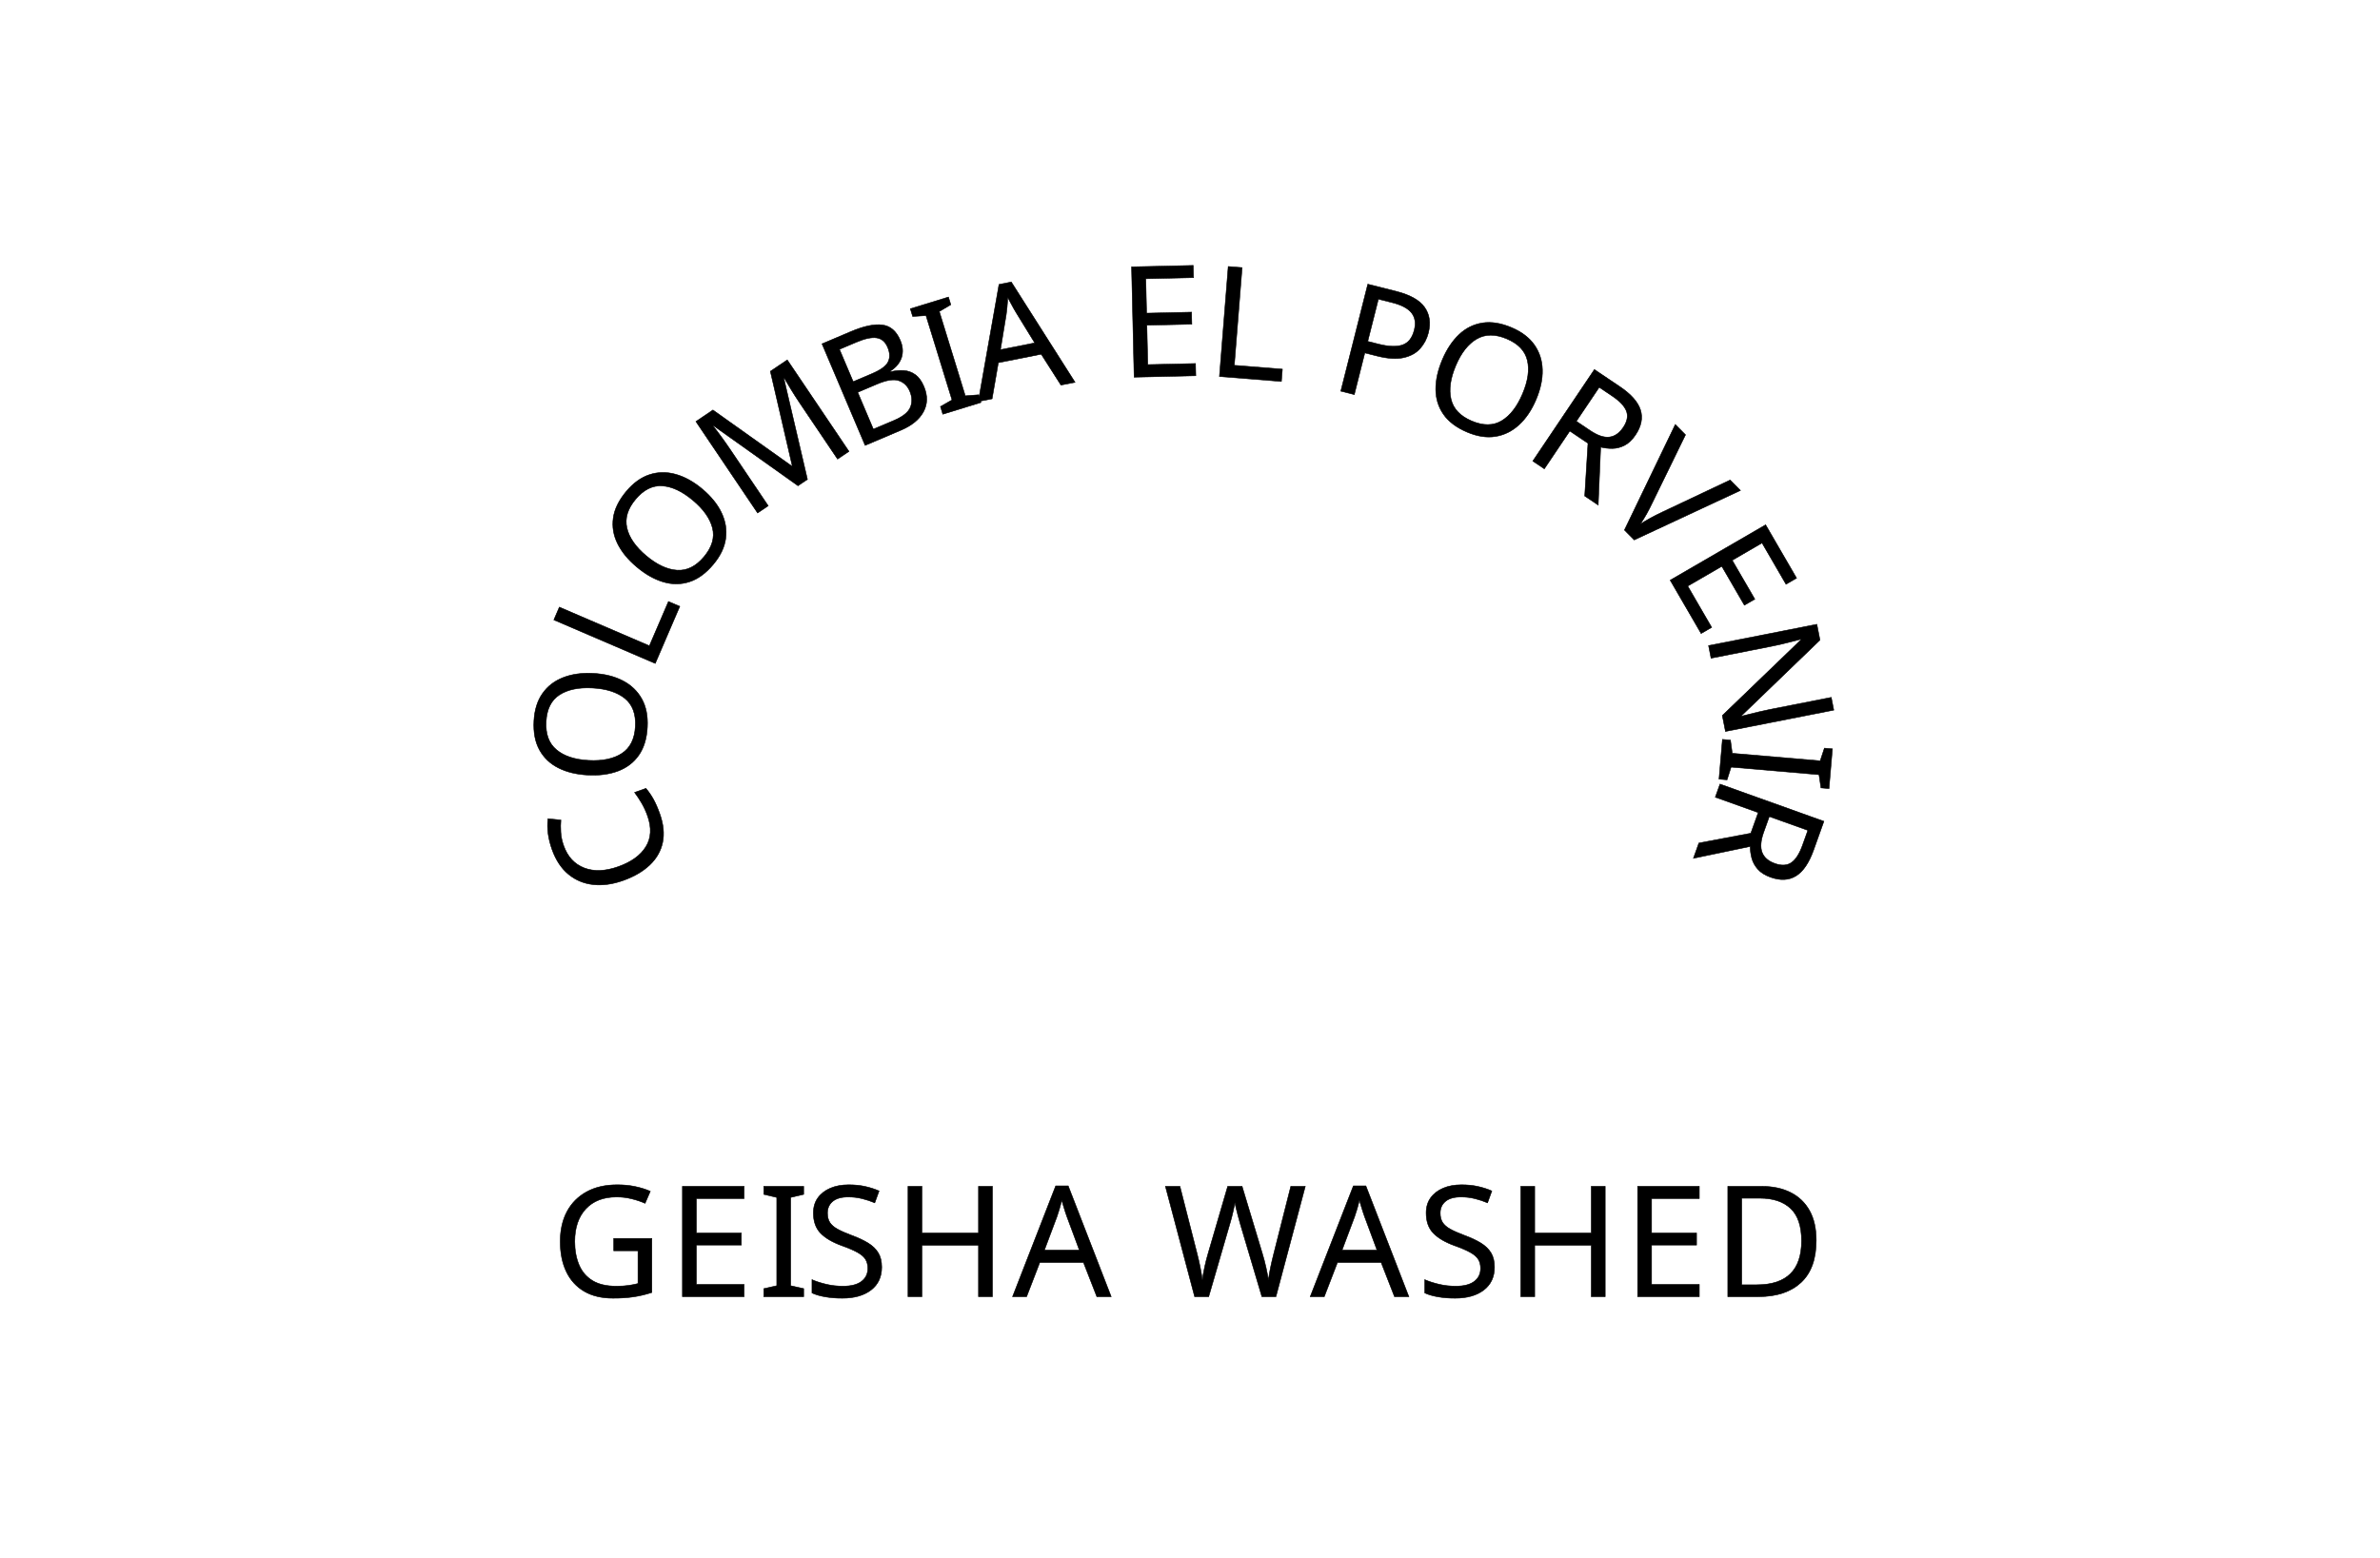
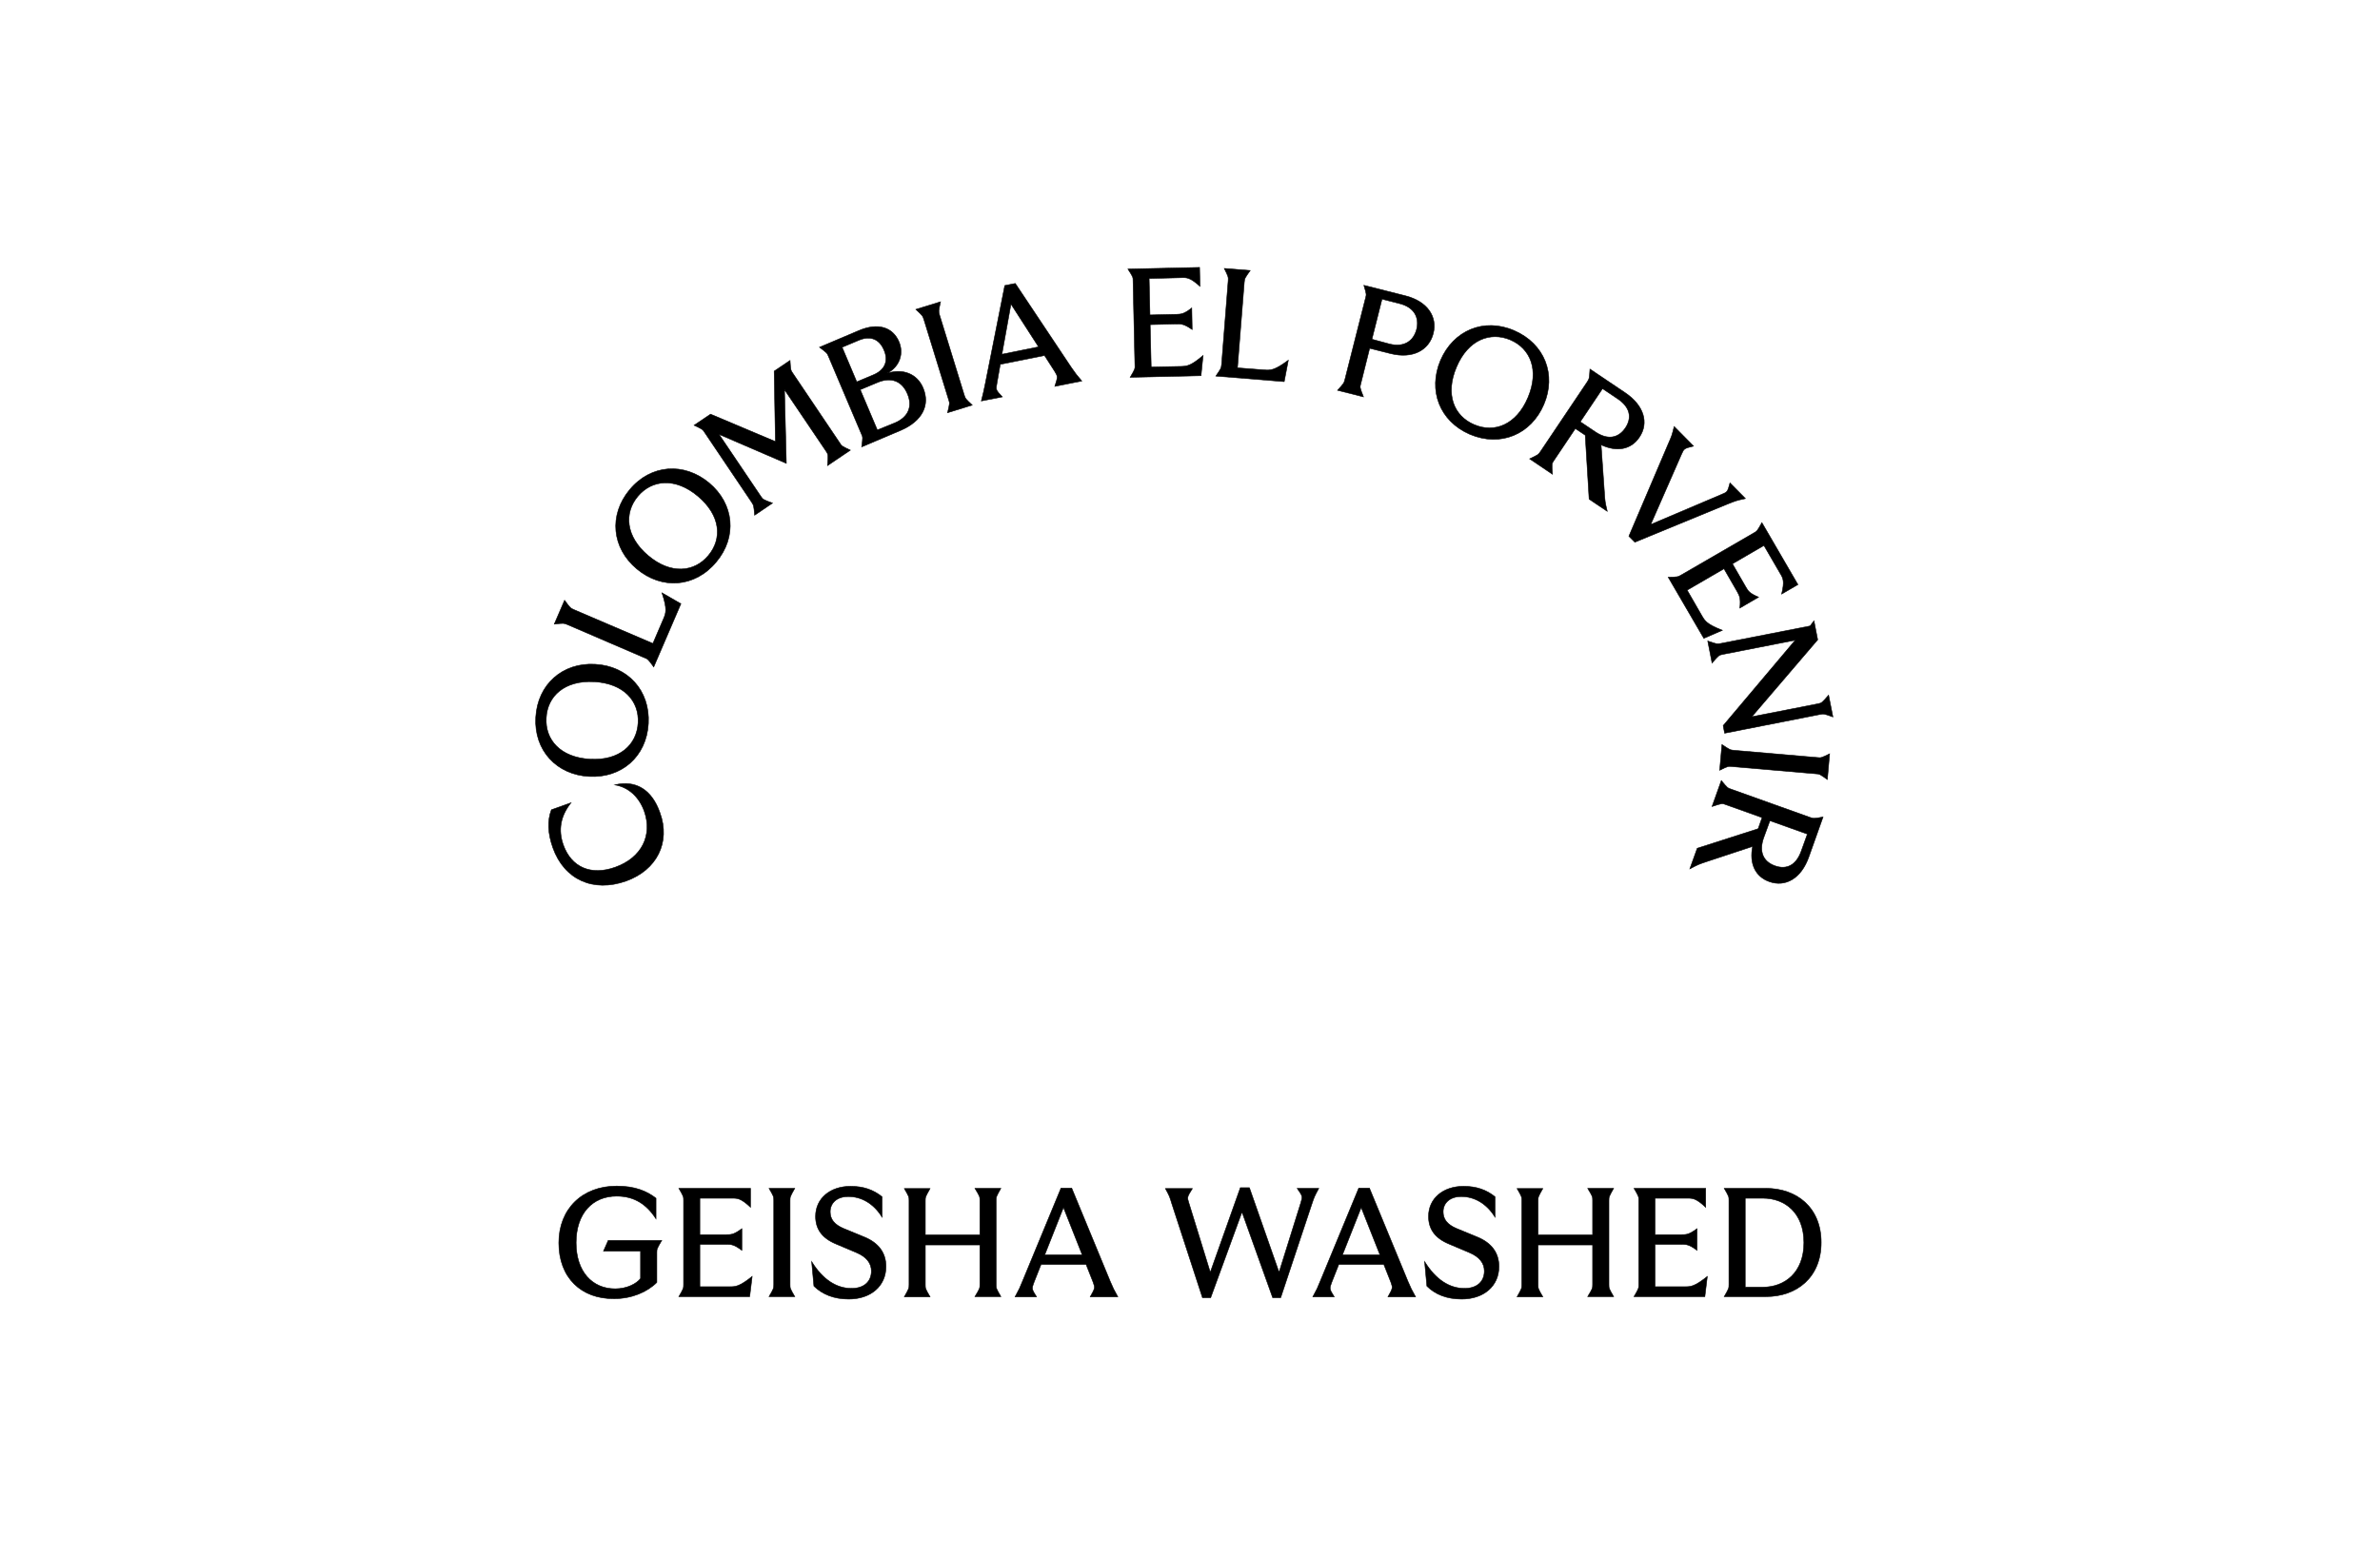
- <svg xmlns="http://www.w3.org/2000/svg" id="_레이어_2" data-name="레이어 2" viewBox="0 0 1155.92 756.55">
-   <defs>
-     <style>
-       .cls-1 {
-         fill: none;
-       }
- 
-       .cls-2 {
-         letter-spacing: -.01em;
-       }
- 
-       .cls-3 {
-         letter-spacing: -.07em;
-       }
- 
-       .cls-4 {
-         letter-spacing: -.01em;
-       }
- 
-       .cls-5 {
-         letter-spacing: 0em;
-       }
- 
-       .cls-6 {
-         letter-spacing: 0em;
-       }
- 
-       .cls-7 {
-         letter-spacing: .01em;
-       }
- 
-       .cls-8 {
-         letter-spacing: 0em;
-       }
- 
-       .cls-9 {
-         letter-spacing: 0em;
-       }
- 
-       .cls-10 {
-         font-family: GTUltraMedian-Regular, 'GT Ultra Median';
-         font-size: 75.07px;
-         stroke: #000;
-         stroke-miterlimit: 10;
-         stroke-width: .26px;
-       }
- 
-       .cls-11 {
-         letter-spacing: 0em;
-       }
-     </style>
-   </defs>
-   <g id="_레이어_1-2" data-name="레이어 1">
+ <svg xmlns="http://www.w3.org/2000/svg" version="1.1" id="_레이어_2" x="0px" y="0px" viewBox="0 0 1155.9 756.5" style="enable-background:new 0 0 1155.9 756.5;" xml:space="preserve">
+   <style type="text/css">
+ 	.st0{enable-background:new    ;}
+ 	.st1{fill:none;stroke:#000000;stroke-width:0.26;stroke-miterlimit:10;}
+ 	.st2{fill:none;}
+ </style>
+   <g id="_레이어_1-2">
    <g>
      <g>
-         <text class="cls-10" transform="translate(267.51 629.94)">
-           <tspan class="cls-8" x="0" y="0">G</tspan>
-           <tspan class="cls-11" x="56.65" y="0">E</tspan>
-           <tspan class="cls-4" x="100.44" y="0">I</tspan>
-           <tspan class="cls-9" x="123.03" y="0">S</tspan>
-           <tspan class="cls-6" x="166.21" y="0">H</tspan>
-           <tspan class="cls-7" x="224.27" y="0">A </tspan>
-           <tspan class="cls-3" x="297.61" y="0">W</tspan>
-           <tspan class="cls-5" x="368.84" y="0">A</tspan>
-           <tspan class="cls-9" x="420.64" y="0">S</tspan>
-           <tspan class="cls-2" x="463.82" y="0">H</tspan>
-           <tspan class="cls-11" x="520.58" y="0">E</tspan>
-           <tspan class="cls-7" x="564.37" y="0">D</tspan>
-         </text>
-         <text class="cls-10" transform="translate(329.52 423.04) rotate(-109.63)">
-           <tspan x="0" y="0">C</tspan>
-         </text>
-         <text class="cls-10" transform="translate(312.1 382.54) rotate(-86.93)">
-           <tspan x="0" y="0">O</tspan>
-         </text>
-         <text class="cls-10" transform="translate(315.37 329.01) rotate(-66.75)">
-           <tspan x="0" y="0">L</tspan>
-         </text>
-         <text class="cls-10" transform="translate(326.93 296.27) rotate(-49.98)">
-           <tspan x="0" y="0">O</tspan>
-         </text>
-         <text class="cls-10" transform="translate(361.91 253.29) rotate(-33.99)">
-           <tspan x="0" y="0">M</tspan>
-         </text>
-         <text class="cls-10" transform="translate(413.47 219.23) rotate(-22.99)">
-           <tspan x="0" y="0">B</tspan>
-         </text>
-         <text class="cls-10" transform="translate(455.04 202.12) rotate(-17.12)">
-           <tspan x="0" y="0">I</tspan>
-         </text>
-         <text class="cls-10" transform="translate(475.14 195.06) rotate(-11.24)">
-           <tspan x="0" y="0">A</tspan>
-         </text>
-         <text class="cls-10" transform="translate(525.6 185.79) rotate(-5.9)">
-           <tspan x="0" y="0"> </tspan>
-         </text>
-         <text class="cls-10" transform="translate(543.55 183.4) rotate(-1.33)">
-           <tspan x="0" y="0">E</tspan>
-         </text>
-         <text class="cls-10" transform="translate(585 182.33) rotate(4.57)">
-           <tspan x="0" y="0">L</tspan>
-         </text>
-         <text class="cls-10" transform="translate(626.35 186.07) rotate(9.1)">
-           <tspan x="0" y="0"> </tspan>
-         </text>
-         <text class="cls-10" transform="translate(644.14 188.25) rotate(14.16)">
-           <tspan x="0" y="0">P</tspan>
-         </text>
-         <text class="cls-10" transform="translate(685.76 197.72) rotate(23.05)">
-           <tspan x="0" y="0">O</tspan>
-         </text>
-         <text class="cls-10" transform="translate(738.4 219.93) rotate(33.93)">
-           <tspan x="0" y="0">R</tspan>
-         </text>
-         <text class="cls-10" transform="translate(775.51 243.88) rotate(45.36)">
-           <tspan x="0" y="0">V</tspan>
-         </text>
-         <text class="cls-10" transform="translate(807.51 275.57) rotate(59.87)">
-           <tspan x="0" y="0">E</tspan>
-         </text>
-         <text class="cls-10" transform="translate(828.41 306.5) rotate(78.86)">
-           <tspan x="0" y="0">N</tspan>
-         </text>
-         <text class="cls-10" transform="translate(836.81 356.22) rotate(94.91)">
-           <tspan x="0" y="0">I</tspan>
-         </text>
-         <text class="cls-10" transform="translate(837.82 374.07) rotate(109.7)">
-           <tspan x="0" y="0">R</tspan>
-         </text>
+         <g class="st0">
+           <path d="M271.4,603.8c0-16.5,11.4-27.6,28.1-27.6c8.8,0,14.6,2.4,19.1,5.9v10c-4.6-7.1-10.6-11-19.1-11      c-11.8,0-19.7,8.5-19.7,22.6c0,14,7.8,22.4,19,22.4c5.7,0,10.4-2.5,12.3-5v-13.3h-18l2.3-5.2h26c-2.4,4.1-2.4,4.1-2.4,6v14.4      c-4.7,4.7-12.2,7.9-20.7,7.9C282.3,631.1,271.4,620.7,271.4,603.8z" />
+         </g>
+         <g class="st0">
+           <path class="st1" d="M271.4,603.8c0-16.5,11.4-27.6,28.1-27.6c8.8,0,14.6,2.4,19.1,5.9v10c-4.6-7.1-10.6-11-19.1-11      c-11.8,0-19.7,8.5-19.7,22.6c0,14,7.8,22.4,19,22.4c5.7,0,10.4-2.5,12.3-5v-13.3h-18l2.3-5.2h26c-2.4,4.1-2.4,4.1-2.4,6v14.4      c-4.7,4.7-12.2,7.9-20.7,7.9C282.3,631.1,271.4,620.7,271.4,603.8z" />
+         </g>
+         <g class="st0">
+           <path d="M332,623.9v-40.7c0-1.9,0-1.9-2.3-5.9h34.8v9.2c-4.7-4.4-6.3-4.4-8.9-4.4h-15.7v17.7h12.8c2.4,0,3.7,0,7.6-2.9v10.5      c-3.9-2.9-5.3-2.9-7.6-2.9h-12.8v20.6h14.4c2.9,0,4.7,0,11-5l-1.2,9.8h-34.4C332,625.9,332,625.9,332,623.9z" />
+         </g>
+         <g class="st0">
+           <path class="st1" d="M332,623.9v-40.7c0-1.9,0-1.9-2.3-5.9h34.8v9.2c-4.7-4.4-6.3-4.4-8.9-4.4h-15.7v17.7h12.8      c2.4,0,3.7,0,7.6-2.9v10.5c-3.9-2.9-5.3-2.9-7.6-2.9h-12.8v20.6h14.4c2.9,0,4.7,0,11-5l-1.2,9.8h-34.4      C332,625.9,332,625.9,332,623.9z" />
+         </g>
+         <g class="st0">
+           <path d="M375.8,623.9v-40.7c0-1.9,0-1.9-2.3-5.9H386c-2.3,4.1-2.3,4.1-2.3,6v40.7c0,1.9,0,1.9,2.3,5.9h-12.5      C375.8,625.9,375.8,625.9,375.8,623.9z" />
+         </g>
+         <g class="st0">
+           <path class="st1" d="M375.8,623.9v-40.7c0-1.9,0-1.9-2.3-5.9H386c-2.3,4.1-2.3,4.1-2.3,6v40.7c0,1.9,0,1.9,2.3,5.9h-12.5      C375.8,625.9,375.8,625.9,375.8,623.9z" />
+         </g>
+         <g class="st0">
+           <path d="M395.3,624.8l-1.1-11.9c5.5,8.9,12.2,13,19.4,13c5.9,0,9.6-3.2,9.6-8.4c0-3.8-2.3-6.9-7.3-9l-9.7-4.1      c-7.1-2.9-10.1-7.4-10.1-13.5c0-8.7,7.1-14.6,17-14.6c6.2,0,11.1,1.7,15.3,5.1v9.9c-4.2-6.8-10.2-10-16.4-10      c-5.6,0-8.8,3.2-8.8,7.4c0,3.6,2,6.2,6.5,8.1l10.2,4.2c6.7,2.8,10.4,7.5,10.4,14.3c0,9.5-7.4,15.8-18.1,15.8      C405,631.1,399.4,628.8,395.3,624.8z" />
+         </g>
+         <g class="st0">
+           <path class="st1" d="M395.3,624.8l-1.1-11.9c5.5,8.9,12.2,13,19.4,13c5.9,0,9.6-3.2,9.6-8.4c0-3.8-2.3-6.9-7.3-9l-9.7-4.1      c-7.1-2.9-10.1-7.4-10.1-13.5c0-8.7,7.1-14.6,17-14.6c6.2,0,11.1,1.7,15.3,5.1v9.9c-4.2-6.8-10.2-10-16.4-10      c-5.6,0-8.8,3.2-8.8,7.4c0,3.6,2,6.2,6.5,8.1l10.2,4.2c6.7,2.8,10.4,7.5,10.4,14.3c0,9.5-7.4,15.8-18.1,15.8      C405,631.1,399.4,628.8,395.3,624.8z" />
+         </g>
+         <g class="st0">
+           <path d="M475.9,623.9v-19.1h-26.5v19.3c0,1.9,0,1.9,2.3,5.9h-12.5c2.3-4.1,2.3-4.1,2.3-6v-40.7c0-1.9,0-1.9-2.3-5.9h12.5      c-2.3,4.1-2.3,4.1-2.3,6v16.5h26.5v-16.7c0-1.9,0-1.9-2.4-5.9h12.6c-2.3,4.1-2.3,4.1-2.3,6v40.7c0,1.9,0,1.9,2.3,5.9h-12.6      C475.9,625.9,475.9,625.9,475.9,623.9z" />
+         </g>
+         <g class="st0">
+           <path class="st1" d="M475.9,623.9v-19.1h-26.5v19.3c0,1.9,0,1.9,2.3,5.9h-12.5c2.3-4.1,2.3-4.1,2.3-6v-40.7c0-1.9,0-1.9-2.3-5.9      h12.5c-2.3,4.1-2.3,4.1-2.3,6v16.5h26.5v-16.7c0-1.9,0-1.9-2.4-5.9h12.6c-2.3,4.1-2.3,4.1-2.3,6v40.7c0,1.9,0,1.9,2.3,5.9h-12.6      C475.9,625.9,475.9,625.9,475.9,623.9z" />
+         </g>
+         <g class="st0">
+           <path d="M496.7,622.2l18.6-45h5.2l18.7,45.3c1.6,3.7,1.6,3.7,3.7,7.5h-13.4c2.4-4.3,2.4-4.3,1.4-7.1l-3.4-8.6h-21.9l-3.4,8.6      c-1.2,3.2-1.2,3.2,1.2,7.1H493C495.2,625.9,495.2,625.9,496.7,622.2z M525.6,609.6l-9.1-23l-9.1,23H525.6z" />
+         </g>
+         <g class="st0">
+           <path class="st1" d="M496.7,622.2l18.6-45h5.2l18.7,45.3c1.6,3.7,1.6,3.7,3.7,7.5h-13.4c2.4-4.3,2.4-4.3,1.4-7.1l-3.4-8.6h-21.9      l-3.4,8.6c-1.2,3.2-1.2,3.2,1.2,7.1H493C495.2,625.9,495.2,625.9,496.7,622.2z M525.6,609.6l-9.1-23l-9.1,23H525.6z" />
+         </g>
+         <g class="st0">
+           <path d="M566,577.4h13.1c-2.6,4.2-2.6,4.2-1.7,7l10.4,33.7l14.6-41.1h4.4l14.4,41.1l10.6-33.9c0.9-3,0.9-3-1.8-6.9h10.5      c-2.2,4.1-2.2,4.1-3.5,8l-15,45.1h-3.9l-14.9-41.6l-15.2,41.6h-4l-14.9-45.7C568,581.1,568,581.1,566,577.4z" />
+         </g>
+         <g class="st0">
+           <path class="st1" d="M566,577.4h13.1c-2.6,4.2-2.6,4.2-1.7,7l10.4,33.7l14.6-41.1h4.4l14.4,41.1l10.6-33.9c0.9-3,0.9-3-1.8-6.9      h10.5c-2.2,4.1-2.2,4.1-3.5,8l-15,45.1h-3.9l-14.9-41.6l-15.2,41.6h-4l-14.9-45.7C568,581.1,568,581.1,566,577.4z" />
+         </g>
+         <g class="st0">
+           <path d="M641.3,622.2l18.6-45h5.2l18.7,45.3c1.6,3.7,1.6,3.7,3.7,7.5h-13.4c2.4-4.3,2.4-4.3,1.4-7.1l-3.4-8.6h-21.9l-3.4,8.6      c-1.2,3.2-1.2,3.2,1.2,7.1h-10.4C639.8,625.9,639.8,625.9,641.3,622.2z M670.2,609.6l-9.1-23l-9.1,23H670.2z" />
+         </g>
+         <g class="st0">
+           <path class="st1" d="M641.3,622.2l18.6-45h5.2l18.7,45.3c1.6,3.7,1.6,3.7,3.7,7.5h-13.4c2.4-4.3,2.4-4.3,1.4-7.1l-3.4-8.6h-21.9      l-3.4,8.6c-1.2,3.2-1.2,3.2,1.2,7.1h-10.4C639.8,625.9,639.8,625.9,641.3,622.2z M670.2,609.6l-9.1-23l-9.1,23H670.2z" />
+         </g>
+         <g class="st0">
+           <path d="M693,624.8l-1.1-11.9c5.5,8.9,12.2,13,19.4,13c5.9,0,9.6-3.2,9.6-8.4c0-3.8-2.3-6.9-7.3-9l-9.7-4.1      c-7.1-2.9-10.1-7.4-10.1-13.5c0-8.7,7.1-14.6,17-14.6c6.2,0,11.1,1.7,15.3,5.1v9.9c-4.2-6.8-10.2-10-16.4-10      c-5.6,0-8.8,3.2-8.8,7.4c0,3.6,2,6.2,6.5,8.1l10.2,4.2c6.7,2.8,10.4,7.5,10.4,14.3c0,9.5-7.4,15.8-18.1,15.8      C702.6,631.1,697,628.8,693,624.8z" />
+         </g>
+         <g class="st0">
+           <path class="st1" d="M693,624.8l-1.1-11.9c5.5,8.9,12.2,13,19.4,13c5.9,0,9.6-3.2,9.6-8.4c0-3.8-2.3-6.9-7.3-9l-9.7-4.1      c-7.1-2.9-10.1-7.4-10.1-13.5c0-8.7,7.1-14.6,17-14.6c6.2,0,11.1,1.7,15.3,5.1v9.9c-4.2-6.8-10.2-10-16.4-10      c-5.6,0-8.8,3.2-8.8,7.4c0,3.6,2,6.2,6.5,8.1l10.2,4.2c6.7,2.8,10.4,7.5,10.4,14.3c0,9.5-7.4,15.8-18.1,15.8      C702.6,631.1,697,628.8,693,624.8z" />
+         </g>
+         <g class="st0">
+           <path d="M773.5,623.9v-19.1H747v19.3c0,1.9,0,1.9,2.3,5.9h-12.5c2.3-4.1,2.3-4.1,2.3-6v-40.7c0-1.9,0-1.9-2.3-5.9h12.5      c-2.3,4.1-2.3,4.1-2.3,6v16.5h26.5v-16.7c0-1.9,0-1.9-2.4-5.9h12.6c-2.3,4.1-2.3,4.1-2.3,6v40.7c0,1.9,0,1.9,2.3,5.9h-12.6      C773.5,625.9,773.5,625.9,773.5,623.9z" />
+         </g>
+         <g class="st0">
+           <path class="st1" d="M773.5,623.9v-19.1H747v19.3c0,1.9,0,1.9,2.3,5.9h-12.5c2.3-4.1,2.3-4.1,2.3-6v-40.7c0-1.9,0-1.9-2.3-5.9      h12.5c-2.3,4.1-2.3,4.1-2.3,6v16.5h26.5v-16.7c0-1.9,0-1.9-2.4-5.9h12.6c-2.3,4.1-2.3,4.1-2.3,6v40.7c0,1.9,0,1.9,2.3,5.9h-12.6      C773.5,625.9,773.5,625.9,773.5,623.9z" />
+         </g>
+         <g class="st0">
+           <path d="M795.9,623.9v-40.7c0-1.9,0-1.9-2.3-5.9h34.8v9.2c-4.7-4.4-6.3-4.4-8.9-4.4h-15.7v17.7h12.8c2.4,0,3.7,0,7.6-2.9v10.5      c-3.9-2.9-5.3-2.9-7.6-2.9h-12.8v20.6h14.4c2.9,0,4.7,0,11-5l-1.2,9.8h-34.4C795.9,625.9,795.9,625.9,795.9,623.9z" />
+         </g>
+         <g class="st0">
+           <path class="st1" d="M795.9,623.9v-40.7c0-1.9,0-1.9-2.3-5.9h34.8v9.2c-4.7-4.4-6.3-4.4-8.9-4.4h-15.7v17.7h12.8      c2.4,0,3.7,0,7.6-2.9v10.5c-3.9-2.9-5.3-2.9-7.6-2.9h-12.8v20.6h14.4c2.9,0,4.7,0,11-5l-1.2,9.8h-34.4      C795.9,625.9,795.9,625.9,795.9,623.9z" />
+         </g>
+         <g class="st0">
+           <path d="M839.7,623.9v-40.7c0-1.9,0-1.9-2.3-5.9h20.3c14.9,0,26.8,9.3,26.8,26.3s-11.9,26.3-26.8,26.3h-20.3      C839.7,625.9,839.7,625.9,839.7,623.9z M856.2,625.3c10.6,0,19.9-7.1,19.9-21.6c0-14.6-9.3-21.6-19.9-21.6h-8.6v43.2H856.2z" />
+         </g>
+         <g class="st0">
+           <path class="st1" d="M839.7,623.9v-40.7c0-1.9,0-1.9-2.3-5.9h20.3c14.9,0,26.8,9.3,26.8,26.3s-11.9,26.3-26.8,26.3h-20.3      C839.7,625.9,839.7,625.9,839.7,623.9z M856.2,625.3c10.6,0,19.9-7.1,19.9-21.6c0-14.6-9.3-21.6-19.9-21.6h-8.6v43.2H856.2z" />
+         </g>
+         <g class="st0">
+           <path d="M304.1,428c-16,5.7-30.1-0.7-35.6-16.2c-2.5-7.1-2.7-13.2-0.7-18.4l9.5-3.4c-5.1,6.5-6.3,13.2-3.7,20.5      c3.9,10.9,13.5,15,25.2,10.8c12.9-4.6,18.2-15.5,14.1-27.2c-2.5-6.9-7.6-11.7-14.3-12.8c10.1-2.5,18,2.3,21.9,13.5      C325.8,409.3,318.9,422.7,304.1,428z" />
+         </g>
+         <g class="st0">
+           <path class="st1" d="M304.1,428c-16,5.7-30.1-0.7-35.6-16.2c-2.5-7.1-2.7-13.2-0.7-18.4l9.5-3.4c-5.1,6.5-6.3,13.2-3.7,20.5      c3.9,10.9,13.5,15,25.2,10.8c12.9-4.6,18.2-15.5,14.1-27.2c-2.5-6.9-7.6-11.7-14.3-12.8c10.1-2.5,18,2.3,21.9,13.5      C325.8,409.3,318.9,422.7,304.1,428z" />
+         </g>
+         <g class="st0">
+           <path d="M286.1,377.2c-15.7-0.8-26.8-12.6-25.9-28.7c0.9-16.1,13.1-26.7,28.8-25.8c15.7,0.8,26.8,12.6,25.9,28.8      C314,367.6,301.8,378.1,286.1,377.2z M309.9,351.2c0.6-10.6-6.9-19.2-21.3-20c-14.4-0.8-22.8,7-23.3,17.6      c-0.6,10.6,6.9,19.2,21.3,20C300.9,369.6,309.3,361.8,309.9,351.2z" />
+         </g>
+         <g class="st0">
+           <path class="st1" d="M286.1,377.2c-15.7-0.8-26.8-12.6-25.9-28.7c0.9-16.1,13.1-26.7,28.8-25.8c15.7,0.8,26.8,12.6,25.9,28.8      C314,367.6,301.8,378.1,286.1,377.2z M309.9,351.2c0.6-10.6-6.9-19.2-21.3-20c-14.4-0.8-22.8,7-23.3,17.6      c-0.6,10.6,6.9,19.2,21.3,20C300.9,369.6,309.3,361.8,309.9,351.2z" />
+         </g>
+         <g class="st0">
+           <path d="M312.9,319.5l-37.4-16.1c-1.7-0.7-1.7-0.7-6.3-0.2l5-11.6c2.8,3.8,2.8,3.8,4.6,4.6l38.3,16.4l5.1-11.9      c1.2-2.8,2-4.6-0.7-12.7l9.2,5.3L317.5,324C314.7,320.2,314.7,320.2,312.9,319.5z" />
+         </g>
+         <g class="st0">
+           <path class="st1" d="M312.9,319.5l-37.4-16.1c-1.7-0.7-1.7-0.7-6.3-0.2l5-11.6c2.8,3.8,2.8,3.8,4.6,4.6l38.3,16.4l5.1-11.9      c1.2-2.8,2-4.6-0.7-12.7l9.2,5.3L317.5,324C314.7,320.2,314.7,320.2,312.9,319.5z" />
+         </g>
+         <g class="st0">
+           <path d="M309.3,276.4c-12.1-10.1-13.8-26.1-3.5-38.5s26.5-13.4,38.6-3.3s13.8,26.2,3.4,38.5      C337.4,285.5,321.4,286.5,309.3,276.4z M344,269.9c6.9-8.2,6-19.5-5-28.8s-22.4-8.1-29.2,0c-6.8,8.1-6,19.5,5,28.8      C325.8,279.2,337.2,278,344,269.9z" />
+         </g>
+         <g class="st0">
+           <path class="st1" d="M309.3,276.4c-12.1-10.1-13.8-26.1-3.5-38.5s26.5-13.4,38.6-3.3s13.8,26.2,3.4,38.5      C337.4,285.5,321.4,286.5,309.3,276.4z M344,269.9c6.9-8.2,6-19.5-5-28.8s-22.4-8.1-29.2,0c-6.8,8.1-6,19.5,5,28.8      C325.8,279.2,337.2,278,344,269.9z" />
+         </g>
+         <g class="st0">
+           <path d="M365,243.9l-22.7-33.7c-1-1.6-1-1.6-5.2-3.6l8-5.4l31.5,13.3l-0.6-34.2l7.7-5.2c0.3,4.7,0.3,4.7,1.4,6.3l22.7,33.7      c1,1.6,1,1.6,5.2,3.6l-11.1,7.5c0.4-5.3,0.4-5.3-0.7-7L381,189.3l0.9,35.8L349.2,211l20.3,30.1c1.1,1.6,1.1,1.6,5.7,3.3      l-8.7,5.9C366.1,245.6,366.1,245.6,365,243.9z" />
+         </g>
+         <g class="st0">
+           <path class="st1" d="M365,243.9l-22.7-33.7c-1-1.6-1-1.6-5.2-3.6l8-5.4l31.5,13.3l-0.6-34.2l7.7-5.2c0.3,4.7,0.3,4.7,1.4,6.3      l22.7,33.7c1,1.6,1,1.6,5.2,3.6l-11.1,7.5c0.4-5.3,0.4-5.3-0.7-7L381,189.3l0.9,35.8L349.2,211l20.3,30.1      c1.1,1.6,1.1,1.6,5.7,3.3l-8.7,5.9C366.1,245.6,366.1,245.6,365,243.9z" />
+         </g>
+         <g class="st0">
+           <path d="M418.3,210.7l-15.9-37.5c-0.7-1.7-0.7-1.7-4.4-4.5l19.1-8.1c9.4-4,16.5-1.6,19.5,5.4c2.3,5.4,0.7,11.8-5.6,15.3      c7.5-2.4,14.4,0.3,17.3,7.1c3.5,8.3-0.2,16.1-10.9,20.7l-18.9,8C419.1,212.4,419.1,212.4,418.3,210.7z M424.2,182.1      c5.7-2.4,7.4-6.9,5.1-12.1c-2.2-5.2-6.5-7.1-12.2-4.7l-8.1,3.4l7.1,16.8L424.2,182.1z M434.7,205.4c6.3-2.7,8.7-7.8,6-14.1      c-2.7-6.4-8.1-8.2-14.5-5.5l-8.4,3.5l8.3,19.6L434.7,205.4z" />
+         </g>
+         <g class="st0">
+           <path class="st1" d="M418.3,210.7l-15.9-37.5c-0.7-1.7-0.7-1.7-4.4-4.5l19.1-8.1c9.4-4,16.5-1.6,19.5,5.4      c2.3,5.4,0.7,11.8-5.6,15.3c7.5-2.4,14.4,0.3,17.3,7.1c3.5,8.3-0.2,16.1-10.9,20.7l-18.9,8C419.1,212.4,419.1,212.4,418.3,210.7      z M424.2,182.1c5.7-2.4,7.4-6.9,5.1-12.1c-2.2-5.2-6.5-7.1-12.2-4.7l-8.1,3.4l7.1,16.8L424.2,182.1z M434.7,205.4      c6.3-2.7,8.7-7.8,6-14.1c-2.7-6.4-8.1-8.2-14.5-5.5l-8.4,3.5l8.3,19.6L434.7,205.4z" />
+         </g>
+         <g class="st0">
+           <path d="M460.7,194.1l-12-38.9c-0.6-1.8-0.6-1.8-3.9-4.9l12-3.7c-1,4.6-1,4.6-0.5,6.4l12,38.9c0.6,1.8,0.6,1.8,3.9,4.9l-12,3.7      C461.3,195.9,461.3,195.9,460.7,194.1z" />
+         </g>
+         <g class="st0">
+           <path class="st1" d="M460.7,194.1l-12-38.9c-0.6-1.8-0.6-1.8-3.9-4.9l12-3.7c-1,4.6-1,4.6-0.5,6.4l12,38.9      c0.6,1.8,0.6,1.8,3.9,4.9l-12,3.7C461.3,195.9,461.3,195.9,460.7,194.1z" />
+         </g>
+         <g class="st0">
+           <path d="M478.5,186.5l9.5-47.8l5.1-1l27.2,40.8c2.3,3.3,2.3,3.3,5.1,6.6l-13.1,2.6c1.5-4.7,1.5-4.7,0-7.2l-5-7.8l-21.5,4.3      l-1.6,9.1c-0.6,3.3-0.6,3.3,2.6,6.7l-10.2,2C477.7,190.4,477.7,190.4,478.5,186.5z M504.4,168.5L491,147.7l-4.4,24.4      L504.4,168.5z" />
+         </g>
+         <g class="st0">
+           <path class="st1" d="M478.5,186.5l9.5-47.8l5.1-1l27.2,40.8c2.3,3.3,2.3,3.3,5.1,6.6l-13.1,2.6c1.5-4.7,1.5-4.7,0-7.2l-5-7.8      l-21.5,4.3l-1.6,9.1c-0.6,3.3-0.6,3.3,2.6,6.7l-10.2,2C477.7,190.4,477.7,190.4,478.5,186.5z M504.4,168.5L491,147.7l-4.4,24.4      L504.4,168.5z" />
+         </g>
+         <g class="st0">
+           <path d="M551.2,177.2l-0.9-40.7c0-1.9,0-1.9-2.5-5.8l34.8-0.8l0.2,9.2c-4.8-4.3-6.4-4.3-9-4.2l-15.7,0.4l0.4,17.7l12.8-0.3      c2.4-0.1,3.7-0.1,7.5-3.1l0.2,10.5c-4-2.8-5.3-2.7-7.6-2.7l-12.8,0.3l0.5,20.6l14.4-0.3c2.9-0.1,4.7-0.1,10.8-5.3l-1,9.8      l-34.4,0.8C551.3,179.2,551.3,179.2,551.2,177.2z" />
+         </g>
+         <g class="st0">
+           <path class="st1" d="M551.2,177.2l-0.9-40.7c0-1.9,0-1.9-2.5-5.8l34.8-0.8l0.2,9.2c-4.8-4.3-6.4-4.3-9-4.2l-15.7,0.4l0.4,17.7      l12.8-0.3c2.4-0.1,3.7-0.1,7.5-3.1l0.2,10.5c-4-2.8-5.3-2.7-7.6-2.7l-12.8,0.3l0.5,20.6l14.4-0.3c2.9-0.1,4.7-0.1,10.8-5.3      l-1,9.8l-34.4,0.8C551.3,179.2,551.3,179.2,551.2,177.2z" />
+         </g>
+         <g class="st0">
+           <path d="M593.3,177l3.2-40.6c0.1-1.9,0.1-1.9-1.9-6l12.6,1c-2.7,3.8-2.7,3.8-2.9,5.8l-3.3,41.5l12.9,1c3.1,0.2,4.9,0.4,11.8-4.7      l-2,10.4l-33.2-2.7C593.1,178.9,593.1,178.9,593.3,177z" />
+         </g>
+         <g class="st0">
+           <path class="st1" d="M593.3,177l3.2-40.6c0.1-1.9,0.1-1.9-1.9-6l12.6,1c-2.7,3.8-2.7,3.8-2.9,5.8l-3.3,41.5l12.9,1      c3.1,0.2,4.9,0.4,11.8-4.7l-2,10.4l-33.2-2.7C593.1,178.9,593.1,178.9,593.3,177z" />
+         </g>
+         <g class="st0">
+           <path d="M653.2,184.3l10-39.5c0.5-1.8,0.5-1.8-0.8-6.2l20.2,5.1c10.6,2.7,15.6,10.1,13.5,18.3c-2.1,8.2-10,12.4-20.6,9.8      l-10.3-2.6l-4.3,17.2c-0.5,1.8-0.5,1.8,1.3,6.4l-12.6-3.2C652.7,186.2,652.7,186.2,653.2,184.3z M674.8,167.1      c7.1,1.8,11.7-1.4,13.2-7.1c1.4-5.7-1.1-10.7-8.2-12.5l-8.6-2.2l-4.9,19.5L674.8,167.1z" />
+         </g>
+         <g class="st0">
+           <path class="st1" d="M653.2,184.3l10-39.5c0.5-1.8,0.5-1.8-0.8-6.2l20.2,5.1c10.6,2.7,15.6,10.1,13.5,18.3      c-2.1,8.2-10,12.4-20.6,9.8l-10.3-2.6l-4.3,17.2c-0.5,1.8-0.5,1.8,1.3,6.4l-12.6-3.2C652.7,186.2,652.7,186.2,653.2,184.3z       M674.8,167.1c7.1,1.8,11.7-1.4,13.2-7.1c1.4-5.7-1.1-10.7-8.2-12.5l-8.6-2.2l-4.9,19.5L674.8,167.1z" />
+         </g>
+         <g class="st0">
+           <path d="M699.6,175.1c6.2-14.5,21-20.9,35.8-14.5s20.6,21.4,14.4,35.9c-6.2,14.5-21,20.8-35.9,14.5      C699.1,204.6,693.5,189.6,699.6,175.1z M716,206.3c9.8,4.2,20.5,0.1,26.1-13.2s1.2-23.8-8.6-28c-9.7-4.1-20.5-0.1-26.1,13.2      C701.7,191.6,706.2,202.2,716,206.3z" />
+         </g>
+         <g class="st0">
+           <path class="st1" d="M699.6,175.1c6.2-14.5,21-20.9,35.8-14.5s20.6,21.4,14.4,35.9c-6.2,14.5-21,20.8-35.9,14.5      C699.1,204.6,693.5,189.6,699.6,175.1z M716,206.3c9.8,4.2,20.5,0.1,26.1-13.2s1.2-23.8-8.6-28c-9.7-4.1-20.5-0.1-26.1,13.2      C701.7,191.6,706.2,202.2,716,206.3z" />
+         </g>
+         <g class="st0">
+           <path d="M748.2,219.3l22.7-33.8c1-1.6,1-1.6,1.3-6.2l17.1,11.5c9.2,6.2,11.6,14.7,6.9,21.6c-4,6-10.9,7.3-18.6,3.7l1.6,22.9      c0.3,4.7,0.3,4.7,1.4,9.4l-8.8-5.9l-1.9-31.1l-4.8-3.2l-10.4,15.5c-1.1,1.6-1.1,1.6-0.7,6.7l-11.1-7.5      C747.1,220.9,747.1,220.9,748.2,219.3z M774.8,209.8c5.9,4,11.1,3.2,14.6-1.9c3.4-5.1,2.2-10.2-3.8-14.2l-7.3-4.9l-10.8,16.1      L774.8,209.8z" />
+         </g>
+         <g class="st0">
+           <path class="st1" d="M748.2,219.3l22.7-33.8c1-1.6,1-1.6,1.3-6.2l17.1,11.5c9.2,6.2,11.6,14.7,6.9,21.6c-4,6-10.9,7.3-18.6,3.7      l1.6,22.9c0.3,4.7,0.3,4.7,1.4,9.4l-8.8-5.9l-1.9-31.1l-4.8-3.2l-10.4,15.5c-1.1,1.6-1.1,1.6-0.7,6.7l-11.1-7.5      C747.1,220.9,747.1,220.9,748.2,219.3z M774.8,209.8c5.9,4,11.1,3.2,14.6-1.9c3.4-5.1,2.2-10.2-3.8-14.2l-7.3-4.9l-10.8,16.1      L774.8,209.8z" />
+         </g>
+         <g class="st0">
+           <path d="M813.1,207.2l9.4,9.5c-4.6,1.2-4.6,1.2-5.8,3.9l-15,34.2l34.4-14.6c2.9-1.2,2.9-1.2,4.1-5.6l7.5,7.6c-4.5,1-4.5,1-9,2.8      L794,263.4l-2.9-2.9l19.1-44.8C812,211.6,812,211.6,813.1,207.2z" />
+         </g>
+         <g class="st0">
+           <path class="st1" d="M813.1,207.2l9.4,9.5c-4.6,1.2-4.6,1.2-5.8,3.9l-15,34.2l34.4-14.6c2.9-1.2,2.9-1.2,4.1-5.6l7.5,7.6      c-4.5,1-4.5,1-9,2.8L794,263.4l-2.9-2.9l19.1-44.8C812,211.6,812,211.6,813.1,207.2z" />
+         </g>
+         <g class="st0">
+           <path d="M816.6,279.3l35.2-20.4c1.6-0.9,1.6-0.9,3.9-5l17.5,30.1l-7.9,4.6c1.5-6.3,0.7-7.7-0.7-10l-7.9-13.6l-15.3,8.9l6.4,11.1      c1.2,2.1,1.8,3.2,6.3,5.1l-9.1,5.3c0.5-4.8-0.2-6-1.3-8l-6.4-11.1l-17.9,10.4l7.2,12.5c1.5,2.5,2.3,4,9.9,7l-9,3.9l-17.3-29.7      C814.9,280.3,814.9,280.3,816.6,279.3z" />
+         </g>
+         <g class="st0">
+           <path class="st1" d="M816.6,279.3l35.2-20.4c1.6-0.9,1.6-0.9,3.9-5l17.5,30.1l-7.9,4.6c1.5-6.3,0.7-7.7-0.7-10l-7.9-13.6      l-15.3,8.9l6.4,11.1c1.2,2.1,1.8,3.2,6.3,5.1l-9.1,5.3c0.5-4.8-0.2-6-1.3-8l-6.4-11.1l-17.9,10.4l7.2,12.5c1.5,2.5,2.3,4,9.9,7      l-9,3.9l-17.3-29.7C814.9,280.3,814.9,280.3,816.6,279.3z" />
+         </g>
+         <g class="st0">
+           <path d="M835.7,312.6l43.4-8.5l1.9-2.5l1.8,9.2l-32,37.4l32.1-6.3c1.9-0.4,1.9-0.4,5.2-4.2l2.1,10.6c-4.4-1.6-4.4-1.6-6.4-1.2      l-46.2,9.1l-0.7-3.7l35-41.5l-35.2,6.9c-1.9,0.4-1.9,0.4-5.2,4.2l-2.1-10.7C833.8,312.9,833.8,312.9,835.7,312.6z" />
+         </g>
+         <g class="st0">
+           <path class="st1" d="M835.7,312.6l43.4-8.5l1.9-2.5l1.8,9.2l-32,37.4l32.1-6.3c1.9-0.4,1.9-0.4,5.2-4.2l2.1,10.6      c-4.4-1.6-4.4-1.6-6.4-1.2l-46.2,9.1l-0.7-3.7l35-41.5l-35.2,6.9c-1.9,0.4-1.9,0.4-5.2,4.2l-2.1-10.7      C833.8,312.9,833.8,312.9,835.7,312.6z" />
+         </g>
+         <g class="st0">
+           <path d="M842.1,364.5l40.5,3.5c1.9,0.2,1.9,0.2,6-1.8l-1.1,12.5c-3.8-2.7-3.8-2.7-5.8-2.8l-40.5-3.5c-1.9-0.2-1.9-0.2-6,1.8      l1.1-12.5C840.2,364.3,840.2,364.3,842.1,364.5z" />
+         </g>
+         <g class="st0">
+           <path class="st1" d="M842.1,364.5l40.5,3.5c1.9,0.2,1.9,0.2,6-1.8l-1.1,12.5c-3.8-2.7-3.8-2.7-5.8-2.8l-40.5-3.5      c-1.9-0.2-1.9-0.2-6,1.8l1.1-12.5C840.2,364.3,840.2,364.3,842.1,364.5z" />
+         </g>
+         <g class="st0">
+           <path d="M840.8,383.4l38.3,13.7c1.8,0.6,1.8,0.6,6.3-0.2l-6.9,19.4c-3.7,10.5-11.4,14.8-19.2,12c-6.8-2.4-9.8-8.8-8.1-17.1      l-21.8,7.2c-4.5,1.5-4.5,1.5-8.7,3.7l3.6-10l29.6-9.5l1.9-5.4l-17.6-6.3c-1.8-0.7-1.8-0.7-6.7,0.9l4.5-12.6      C839,382.8,839,382.8,840.8,383.4z M856.6,406.9c-2.4,6.7-0.4,11.6,5.4,13.7s10.4-0.4,12.8-7.1l3-8.3l-18.2-6.5L856.6,406.9z" />
+         </g>
+         <g class="st0">
+           <path class="st1" d="M840.8,383.4l38.3,13.7c1.8,0.6,1.8,0.6,6.3-0.2l-6.9,19.4c-3.7,10.5-11.4,14.8-19.2,12      c-6.8-2.4-9.8-8.8-8.1-17.1l-21.8,7.2c-4.5,1.5-4.5,1.5-8.7,3.7l3.6-10l29.6-9.5l1.9-5.4l-17.6-6.3c-1.8-0.7-1.8-0.7-6.7,0.9      l4.5-12.6C839,382.8,839,382.8,840.8,383.4z M856.6,406.9c-2.4,6.7-0.4,11.6,5.4,13.7s10.4-0.4,12.8-7.1l3-8.3l-18.2-6.5      L856.6,406.9z" />
+         </g>
      </g>
-       <rect class="cls-1" width="1155.92" height="756.55" />
+       <rect y="0" class="st2" width="1155.9" height="756.5" />
    </g>
  </g>
</svg>
